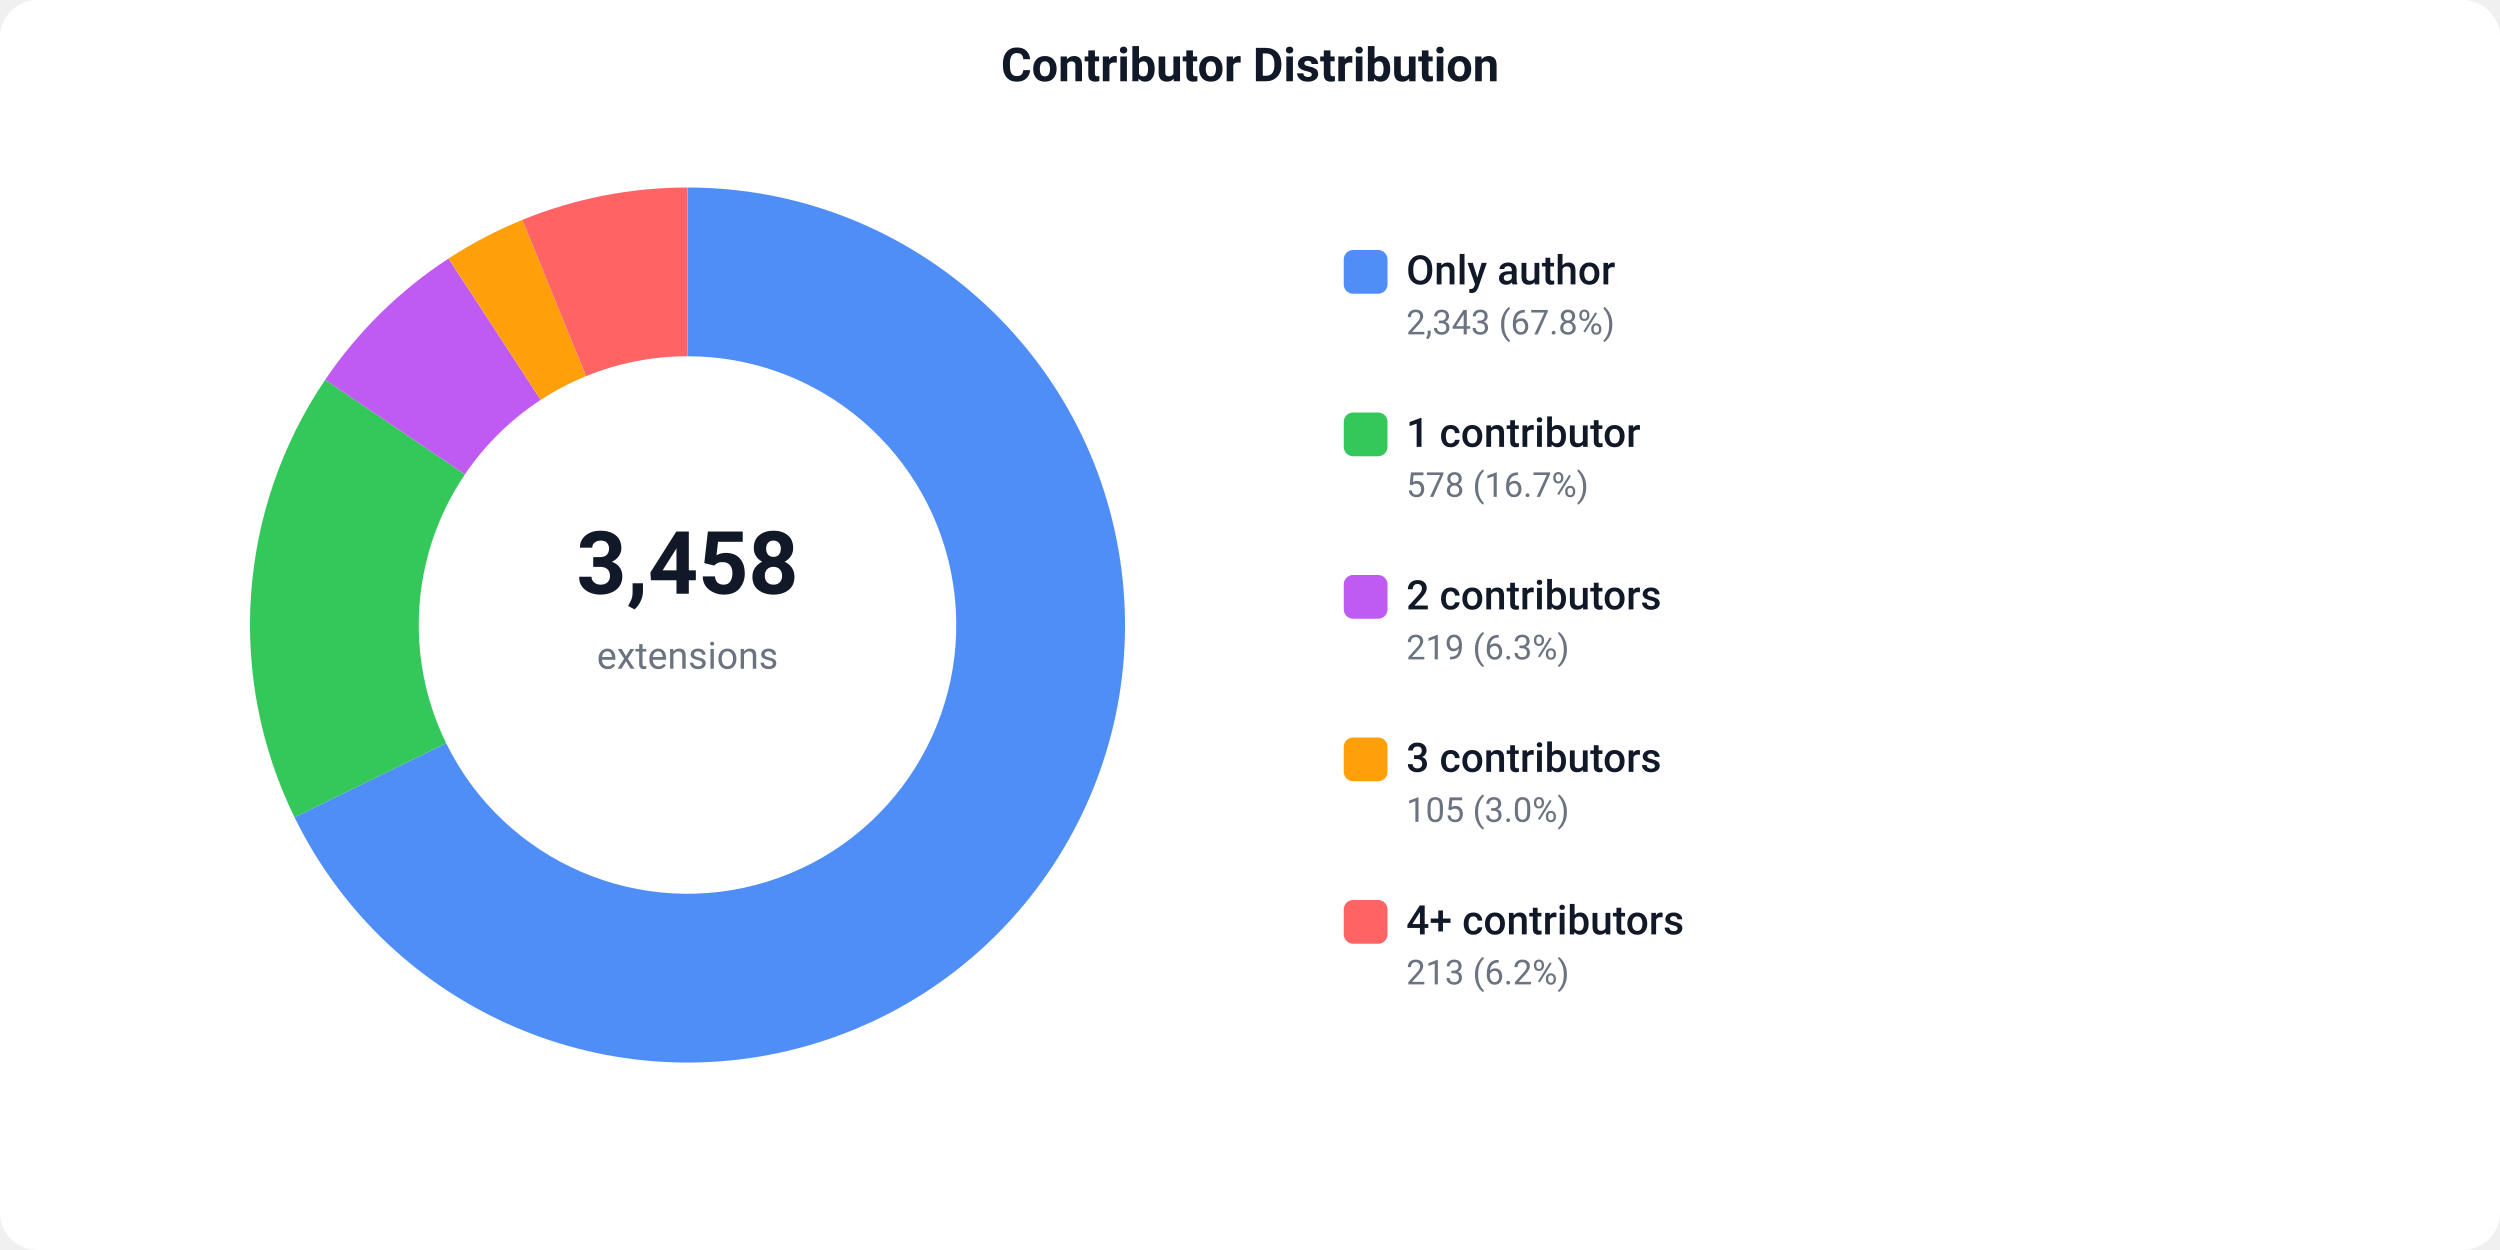
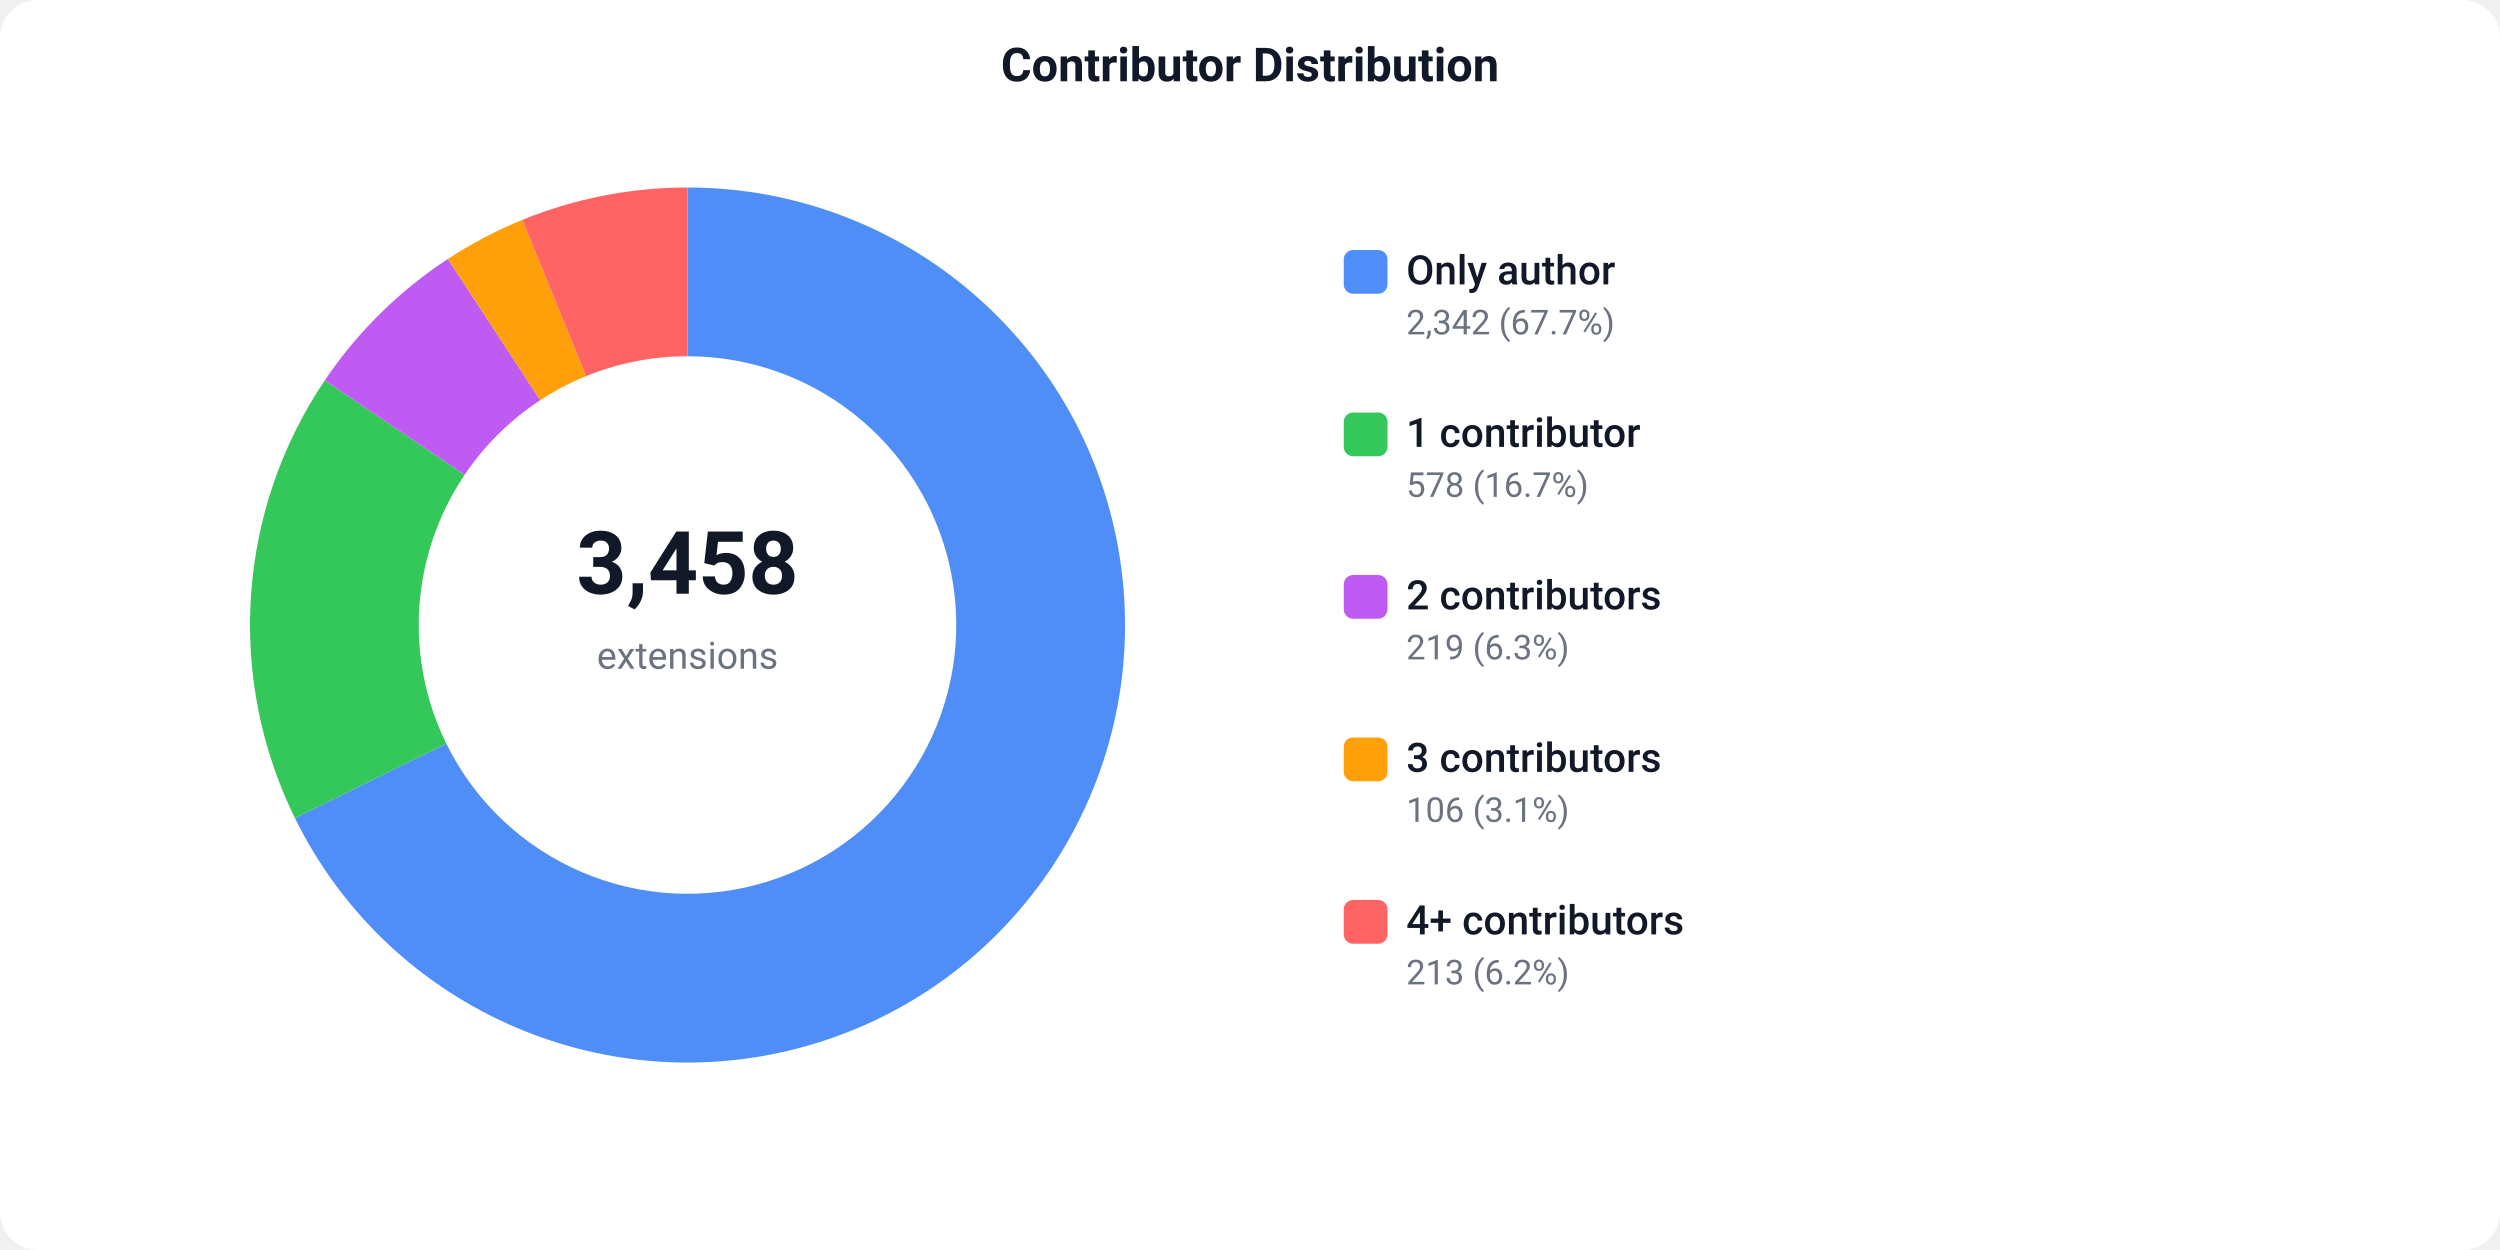
<svg xmlns="http://www.w3.org/2000/svg" width="800" height="400" viewBox="0 0 800 400">
  <defs>
    <style>text { font-family: -apple-system, BlinkMacSystemFont, 'Segoe UI', Roboto, sans-serif; }</style>
  </defs>
  <rect width="800" height="400" fill="#ffffff" rx="12" />
  <text x="400" y="26" text-anchor="middle" font-size="15" font-weight="600" fill="#111827">Contributor Distribution</text>
-   <path d="M 220.00 60.00 A 140 140 0 1 1 94.25 261.54 L 142.76 237.81 A 86 86 0 1 0 220.00 114.00 Z" fill="#4F8EF7" />
-   <path d="M 94.25 261.54 A 140 140 0 0 1 104.06 121.52 L 148.78 151.79 A 86 86 0 0 0 142.76 237.81 Z" fill="#34C759" />
-   <path d="M 104.06 121.52 A 140 140 0 0 1 143.53 82.73 L 173.03 127.96 A 86 86 0 0 0 148.78 151.79 Z" fill="#BF5AF2" />
-   <path d="M 143.53 82.73 A 140 140 0 0 1 167.16 70.35 L 187.54 120.36 A 86 86 0 0 0 173.03 127.96 Z" fill="#FF9F0A" />
+   <path d="M 220.00 60.00 A 140 140 0 1 1 94.37 261.77 L 142.82 237.95 A 86 86 0 1 0 220.00 114.00 Z" fill="#4F8EF7" />
+   <path d="M 94.37 261.77 A 140 140 0 0 1 103.92 121.73 L 148.70 151.92 A 86 86 0 0 0 142.82 237.95 Z" fill="#34C759" />
+   <path d="M 103.92 121.73 A 140 140 0 0 1 143.32 82.87 L 172.90 128.05 A 86 86 0 0 0 148.70 151.92 Z" fill="#BF5AF2" />
+   <path d="M 143.32 82.87 A 140 140 0 0 1 167.16 70.35 L 187.54 120.36 A 86 86 0 0 0 172.90 128.05 Z" fill="#FF9F0A" />
  <path d="M 167.16 70.35 A 140 140 0 0 1 220.00 60.00 L 220.00 114.00 A 86 86 0 0 0 187.54 120.36 Z" fill="#FF6363" />
  <text x="220" y="190" text-anchor="middle" font-size="28" font-weight="700" fill="#111827">3,458</text>
  <text x="220" y="214" text-anchor="middle" font-size="12" fill="#6b7280">extensions</text>
  <rect x="430" y="80" width="14" height="14" fill="#4F8EF7" rx="3" />
  <text x="450" y="91" font-size="13" font-weight="500" fill="#111827">Only author</text>
-   <text x="450" y="107" font-size="11" fill="#6b7280">2,343 (67.8%)</text>
+   <text x="450" y="107" font-size="11" fill="#6b7280">2,342 (67.7%)</text>
  <rect x="430" y="132" width="14" height="14" fill="#34C759" rx="3" />
  <text x="450" y="143" font-size="13" font-weight="500" fill="#111827">1 contributor</text>
  <text x="450" y="159" font-size="11" fill="#6b7280">578 (16.7%)</text>
  <rect x="430" y="184" width="14" height="14" fill="#BF5AF2" rx="3" />
  <text x="450" y="195" font-size="13" font-weight="500" fill="#111827">2 contributors</text>
  <text x="450" y="211" font-size="11" fill="#6b7280">219 (6.3%)</text>
  <rect x="430" y="236" width="14" height="14" fill="#FF9F0A" rx="3" />
  <text x="450" y="247" font-size="13" font-weight="500" fill="#111827">3 contributors</text>
-   <text x="450" y="263" font-size="11" fill="#6b7280">105 (3.0%)</text>
+   <text x="450" y="263" font-size="11" fill="#6b7280">106 (3.1%)</text>
  <rect x="430" y="288" width="14" height="14" fill="#FF6363" rx="3" />
  <text x="450" y="299" font-size="13" font-weight="500" fill="#111827">4+ contributors</text>
  <text x="450" y="315" font-size="11" fill="#6b7280">213 (6.2%)</text>
</svg>
